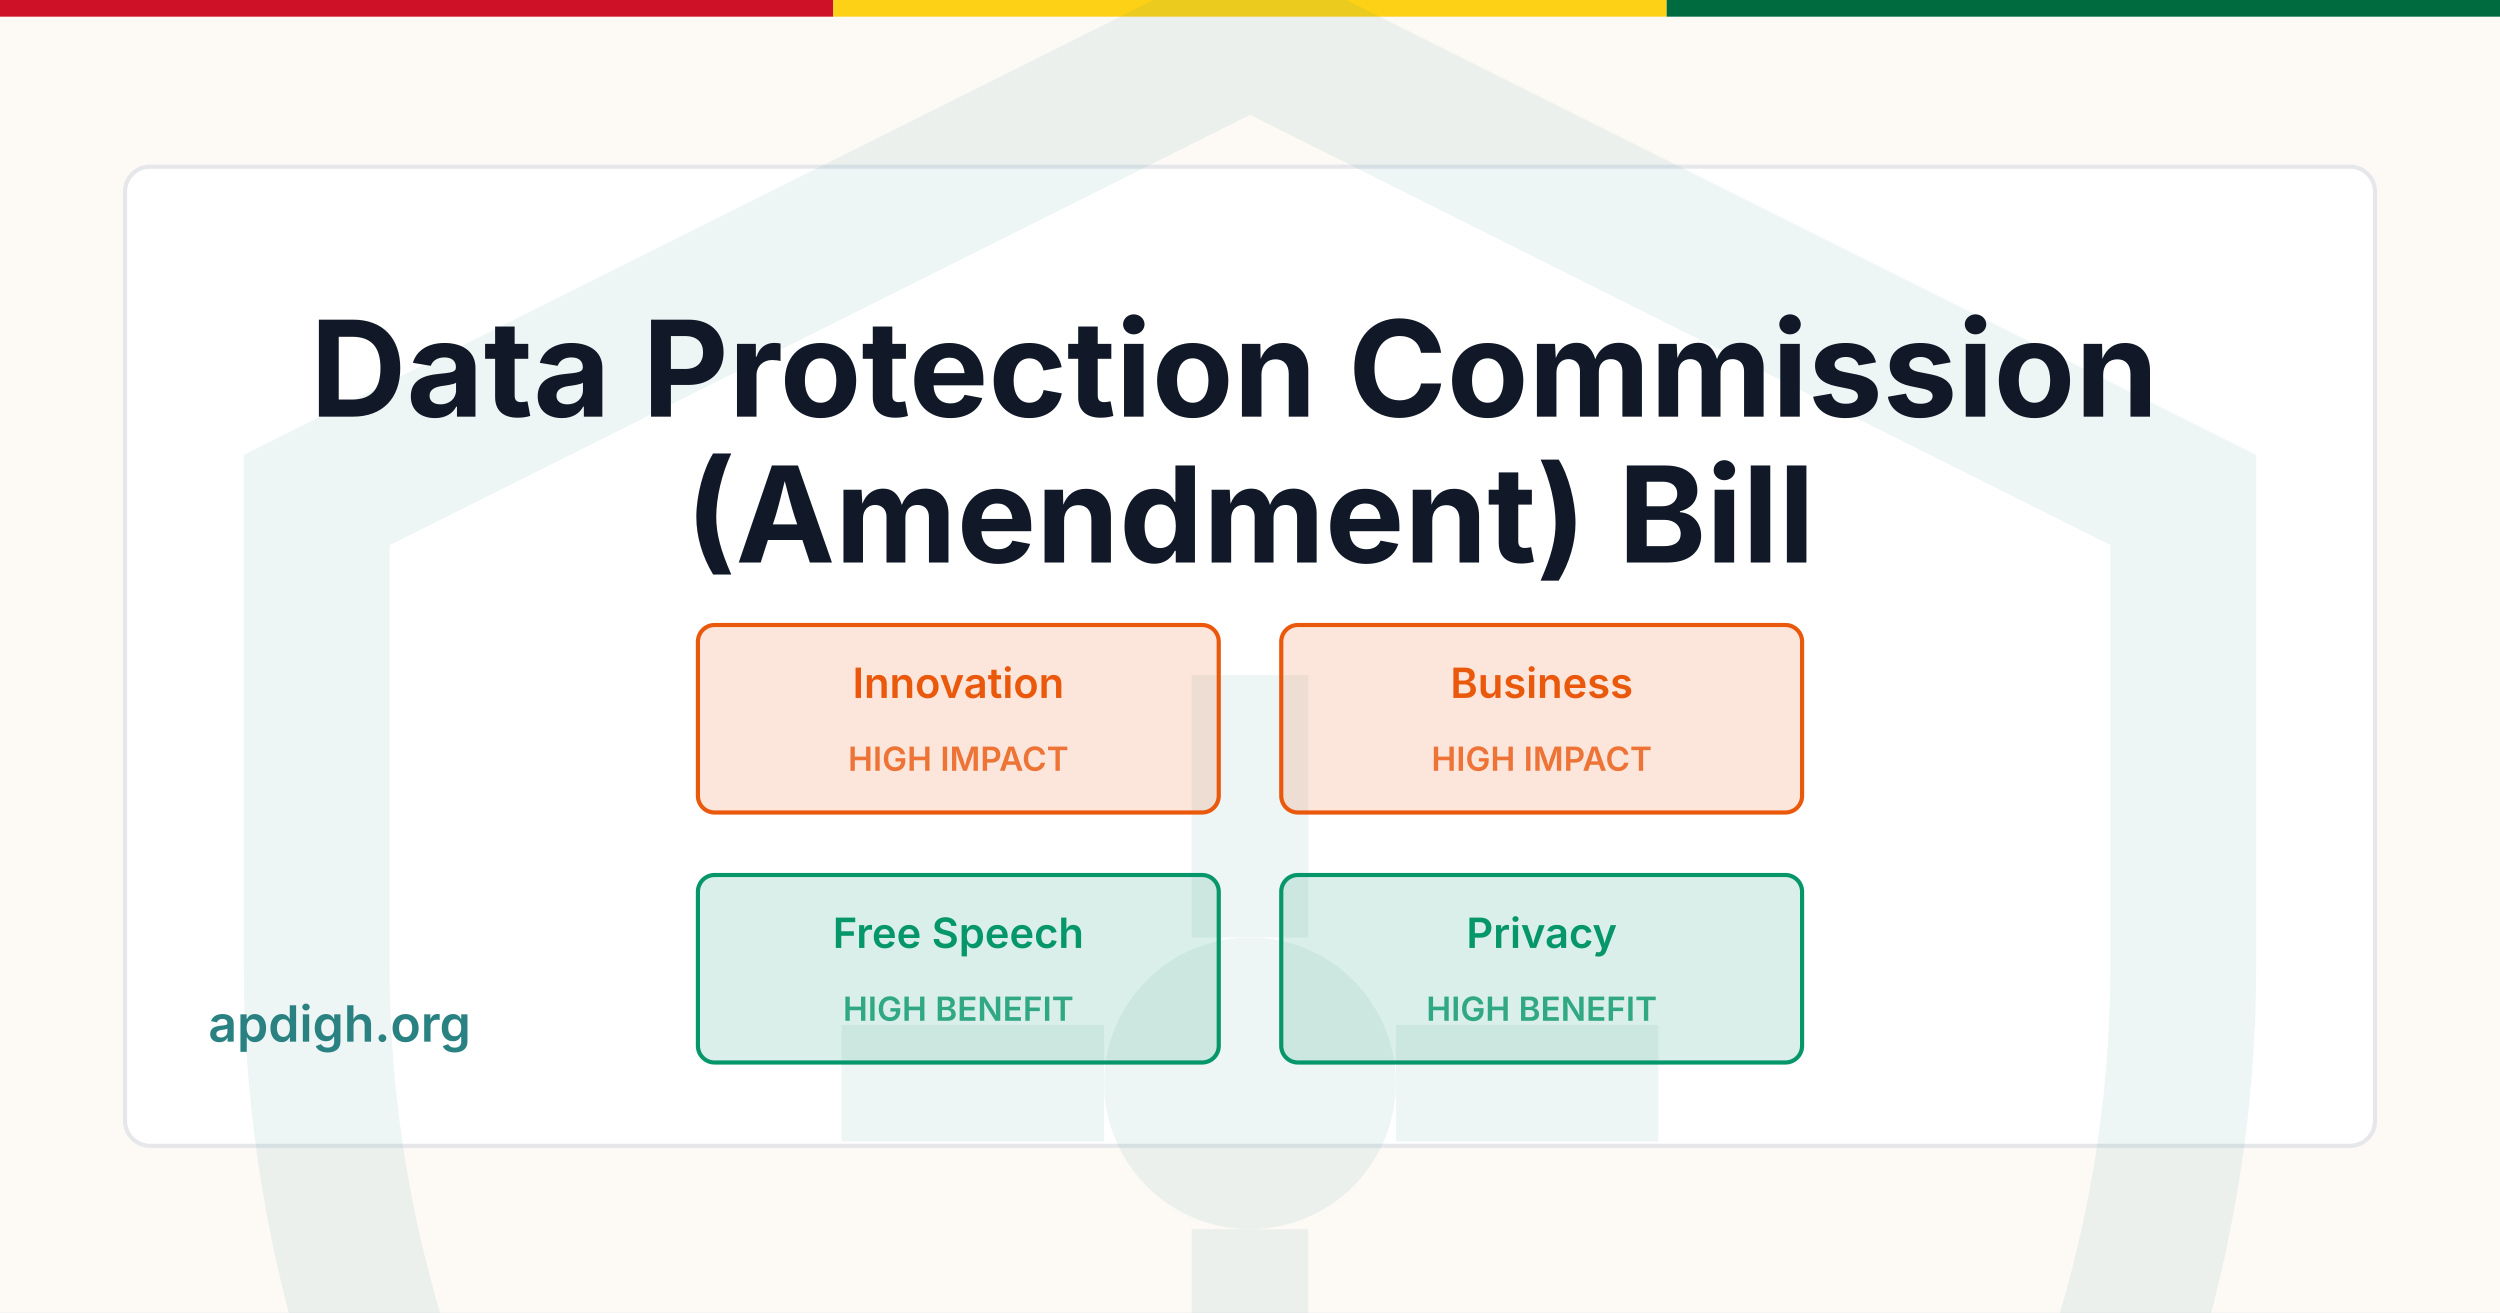
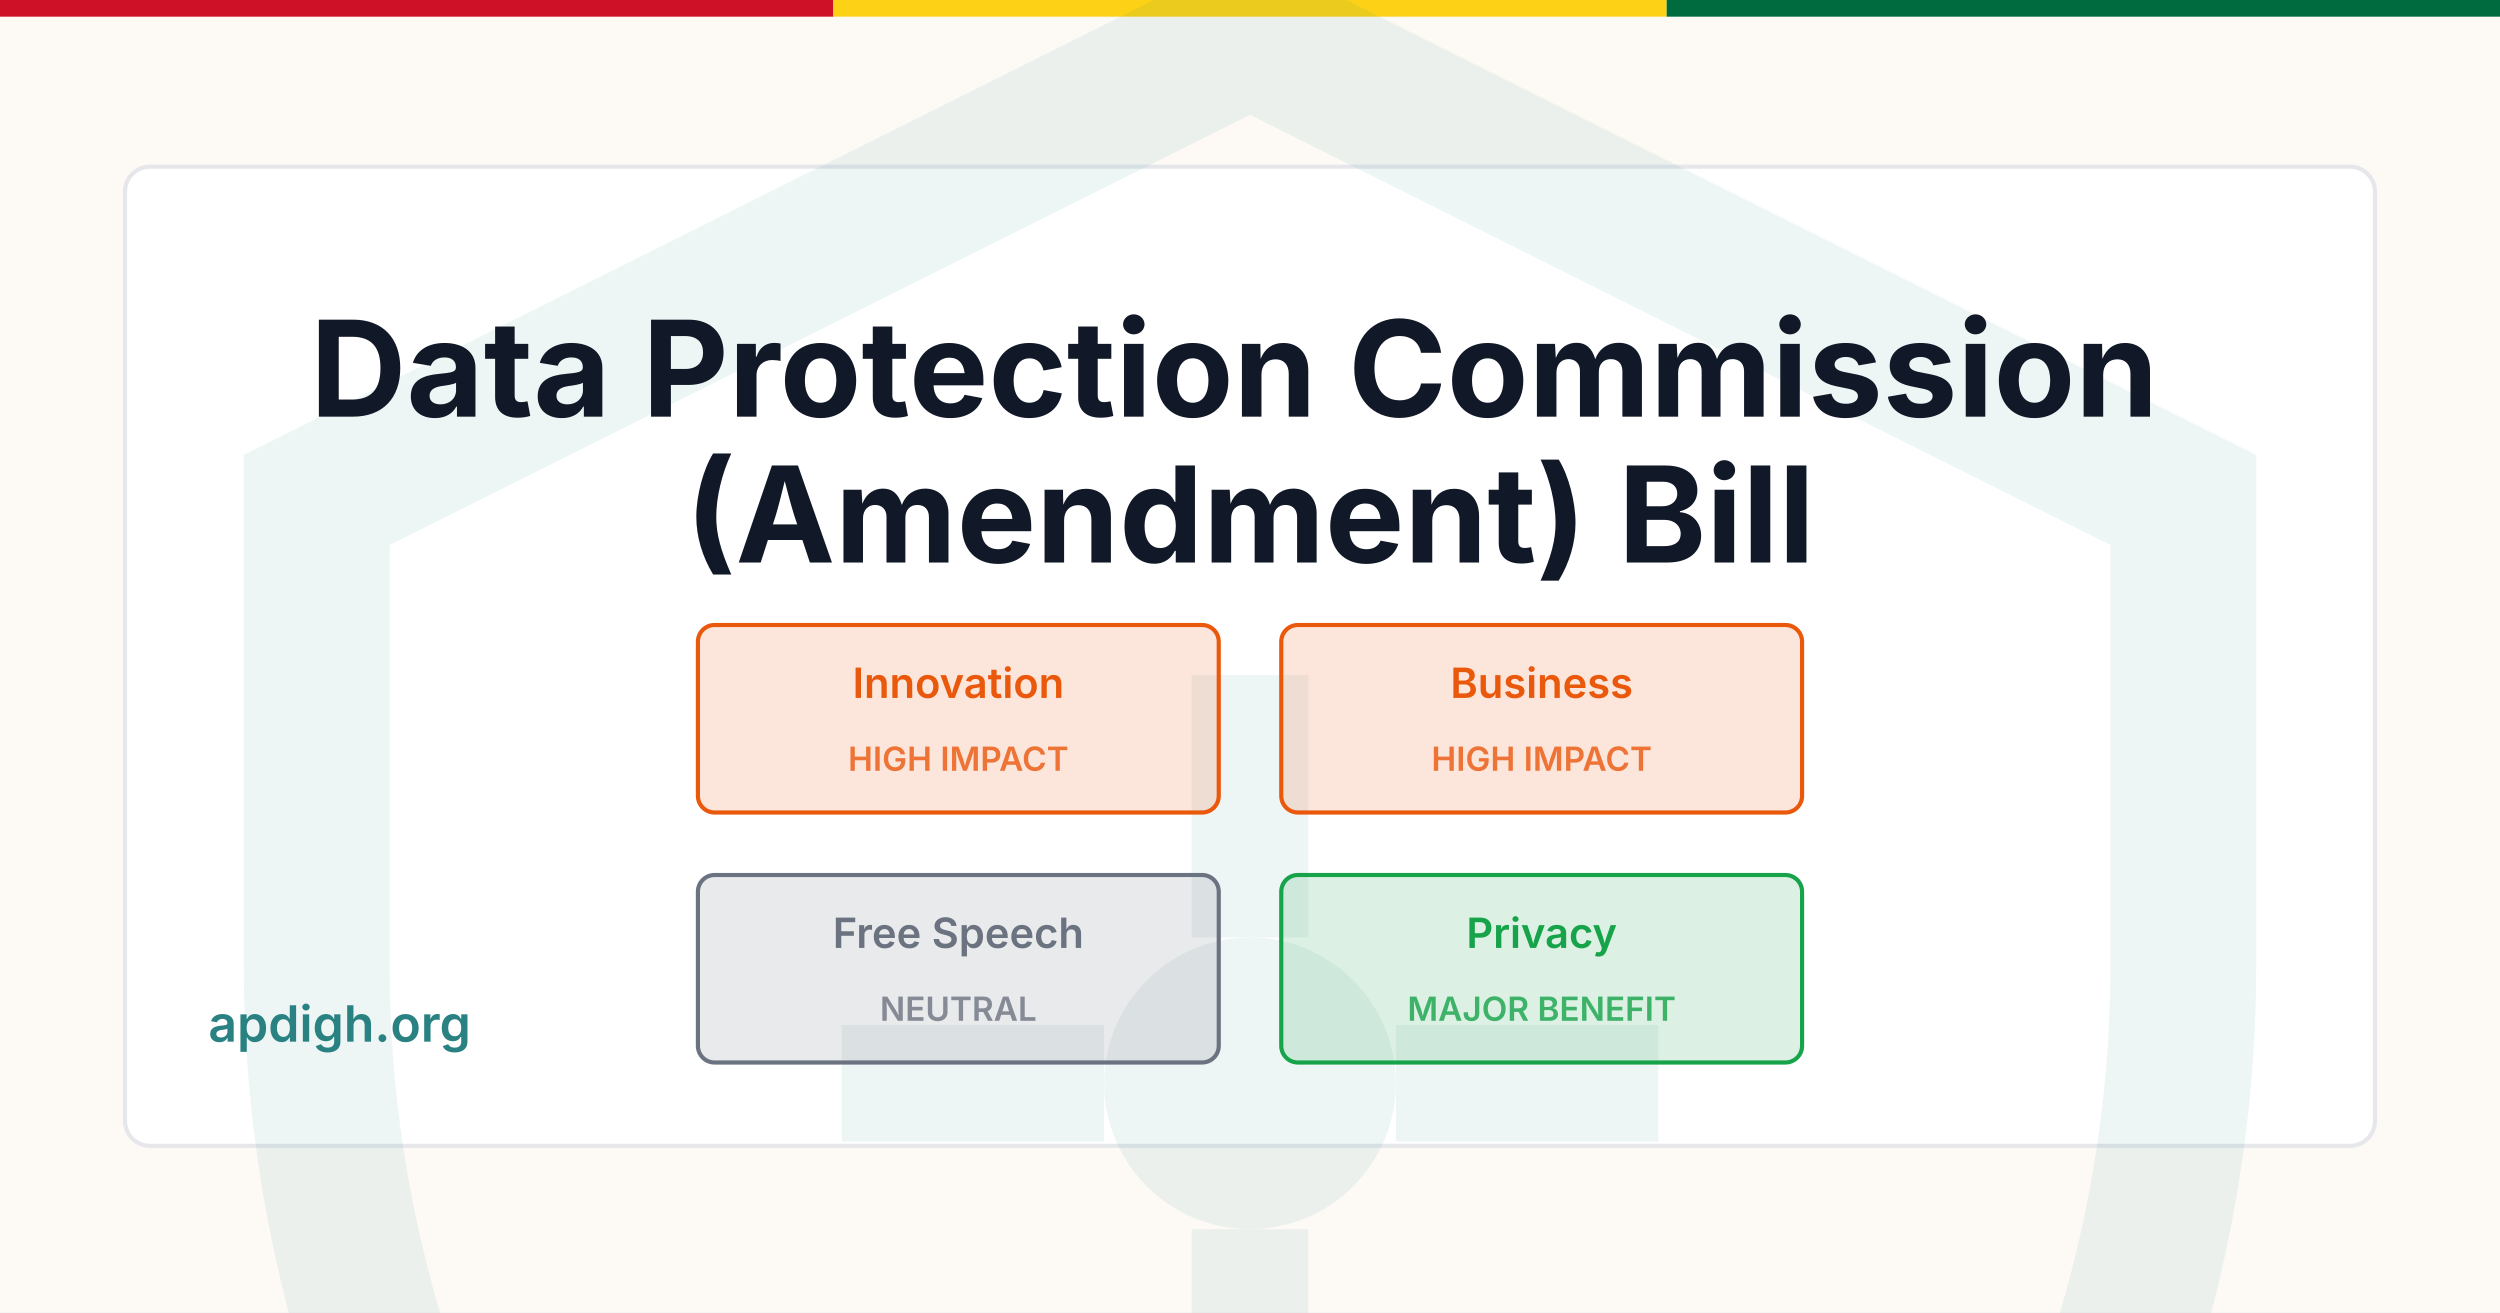
<svg xmlns="http://www.w3.org/2000/svg" width="1200" height="630" viewBox="0 0 1200 630">
  <rect width="1200" height="630" fill="#FDFAF6" />
  <rect x="0" y="0" width="400" height="8" fill="#CE1126" />
  <rect x="400" y="0" width="400" height="8" fill="#FCD116" />
  <rect x="800" y="0" width="400" height="8" fill="#006B3F" />
  <rect x="60" y="80" width="1080" height="470" fill="white" stroke="#E5E7EB" stroke-width="2" rx="12" />
  <g transform="translate(40, -40) scale(28)" opacity="0.08">
    <path d="M20 2L4 10V18C4 27.94 10.84 37.14 20 39C29.16 37.14 36 27.94 36 18V10L20 2Z" fill="none" stroke="#2A8181" stroke-width="2.5" />
    <circle cx="20" cy="20" r="2.5" fill="#2A8181" />
    <line x1="20" y1="17.5" x2="20" y2="13" stroke="#2A8181" stroke-width="2" />
    <line x1="20" y1="22.5" x2="20" y2="27" stroke="#2A8181" stroke-width="2" />
    <line x1="17.5" y1="20" x2="13" y2="20" stroke="#2A8181" stroke-width="2" />
    <line x1="22.5" y1="20" x2="27" y2="20" stroke="#2A8181" stroke-width="2" />
  </g>
  <text x="600" y="200" font-family="Inter, system-ui, sans-serif" font-size="64" font-weight="700" fill="#111827" text-anchor="middle">
    <tspan x="600" dy="0">Data Protection Commission</tspan>
    <tspan x="600" dy="70">(Amendment) Bill</tspan>
  </text>
  <text x="100" y="500" font-family="Inter, system-ui, sans-serif" font-size="24" font-weight="600" fill="#2A8181">
    apdigh.org
  </text>
  <g transform="translate(335, 300)">
    <rect x="0" y="0" width="250" height="90" rx="8" fill="#EA580C" opacity="0.15" />
    <rect x="0" y="0" width="250" height="90" rx="8" fill="none" stroke="#EA580C" stroke-width="2" />
    <text x="125" y="35" font-family="Inter, system-ui, sans-serif" font-size="20" font-weight="600" fill="#EA580C" text-anchor="middle">Innovation</text>
    <text x="125" y="70" font-family="Inter, system-ui, sans-serif" font-size="16" font-weight="600" fill="#EA580C" text-anchor="middle" opacity="0.8">HIGH IMPACT</text>
  </g>
  <g transform="translate(615, 300)">
    <rect x="0" y="0" width="250" height="90" rx="8" fill="#EA580C" opacity="0.15" />
    <rect x="0" y="0" width="250" height="90" rx="8" fill="none" stroke="#EA580C" stroke-width="2" />
    <text x="125" y="35" font-family="Inter, system-ui, sans-serif" font-size="20" font-weight="600" fill="#EA580C" text-anchor="middle">Business</text>
    <text x="125" y="70" font-family="Inter, system-ui, sans-serif" font-size="16" font-weight="600" fill="#EA580C" text-anchor="middle" opacity="0.8">HIGH IMPACT</text>
  </g>
  <g transform="translate(335, 420)">
-     <rect x="0" y="0" width="250" height="90" rx="8" fill="#059669" opacity="0.15" />
-     <rect x="0" y="0" width="250" height="90" rx="8" fill="none" stroke="#059669" stroke-width="2" />
-     <text x="125" y="35" font-family="Inter, system-ui, sans-serif" font-size="20" font-weight="600" fill="#059669" text-anchor="middle">Free Speech</text>
-     <text x="125" y="70" font-family="Inter, system-ui, sans-serif" font-size="16" font-weight="600" fill="#059669" text-anchor="middle" opacity="0.8">HIGH BENEFIT</text>
+     <rect x="0" y="0" width="250" height="90" rx="8" fill="#6B7280" opacity="0.15" />
+     <rect x="0" y="0" width="250" height="90" rx="8" fill="none" stroke="#6B7280" stroke-width="2" />
+     <text x="125" y="35" font-family="Inter, system-ui, sans-serif" font-size="20" font-weight="600" fill="#6B7280" text-anchor="middle">Free Speech</text>
+     <text x="125" y="70" font-family="Inter, system-ui, sans-serif" font-size="16" font-weight="600" fill="#6B7280" text-anchor="middle" opacity="0.8">NEUTRAL</text>
  </g>
  <g transform="translate(615, 420)">
-     <rect x="0" y="0" width="250" height="90" rx="8" fill="#059669" opacity="0.15" />
-     <rect x="0" y="0" width="250" height="90" rx="8" fill="none" stroke="#059669" stroke-width="2" />
-     <text x="125" y="35" font-family="Inter, system-ui, sans-serif" font-size="20" font-weight="600" fill="#059669" text-anchor="middle">Privacy</text>
-     <text x="125" y="70" font-family="Inter, system-ui, sans-serif" font-size="16" font-weight="600" fill="#059669" text-anchor="middle" opacity="0.8">HIGH BENEFIT</text>
+     <rect x="0" y="0" width="250" height="90" rx="8" fill="#16A34A" opacity="0.15" />
+     <rect x="0" y="0" width="250" height="90" rx="8" fill="none" stroke="#16A34A" stroke-width="2" />
+     <text x="125" y="35" font-family="Inter, system-ui, sans-serif" font-size="20" font-weight="600" fill="#16A34A" text-anchor="middle">Privacy</text>
+     <text x="125" y="70" font-family="Inter, system-ui, sans-serif" font-size="16" font-weight="600" fill="#16A34A" text-anchor="middle" opacity="0.8">MAJOR BENEFIT</text>
  </g>
</svg>
